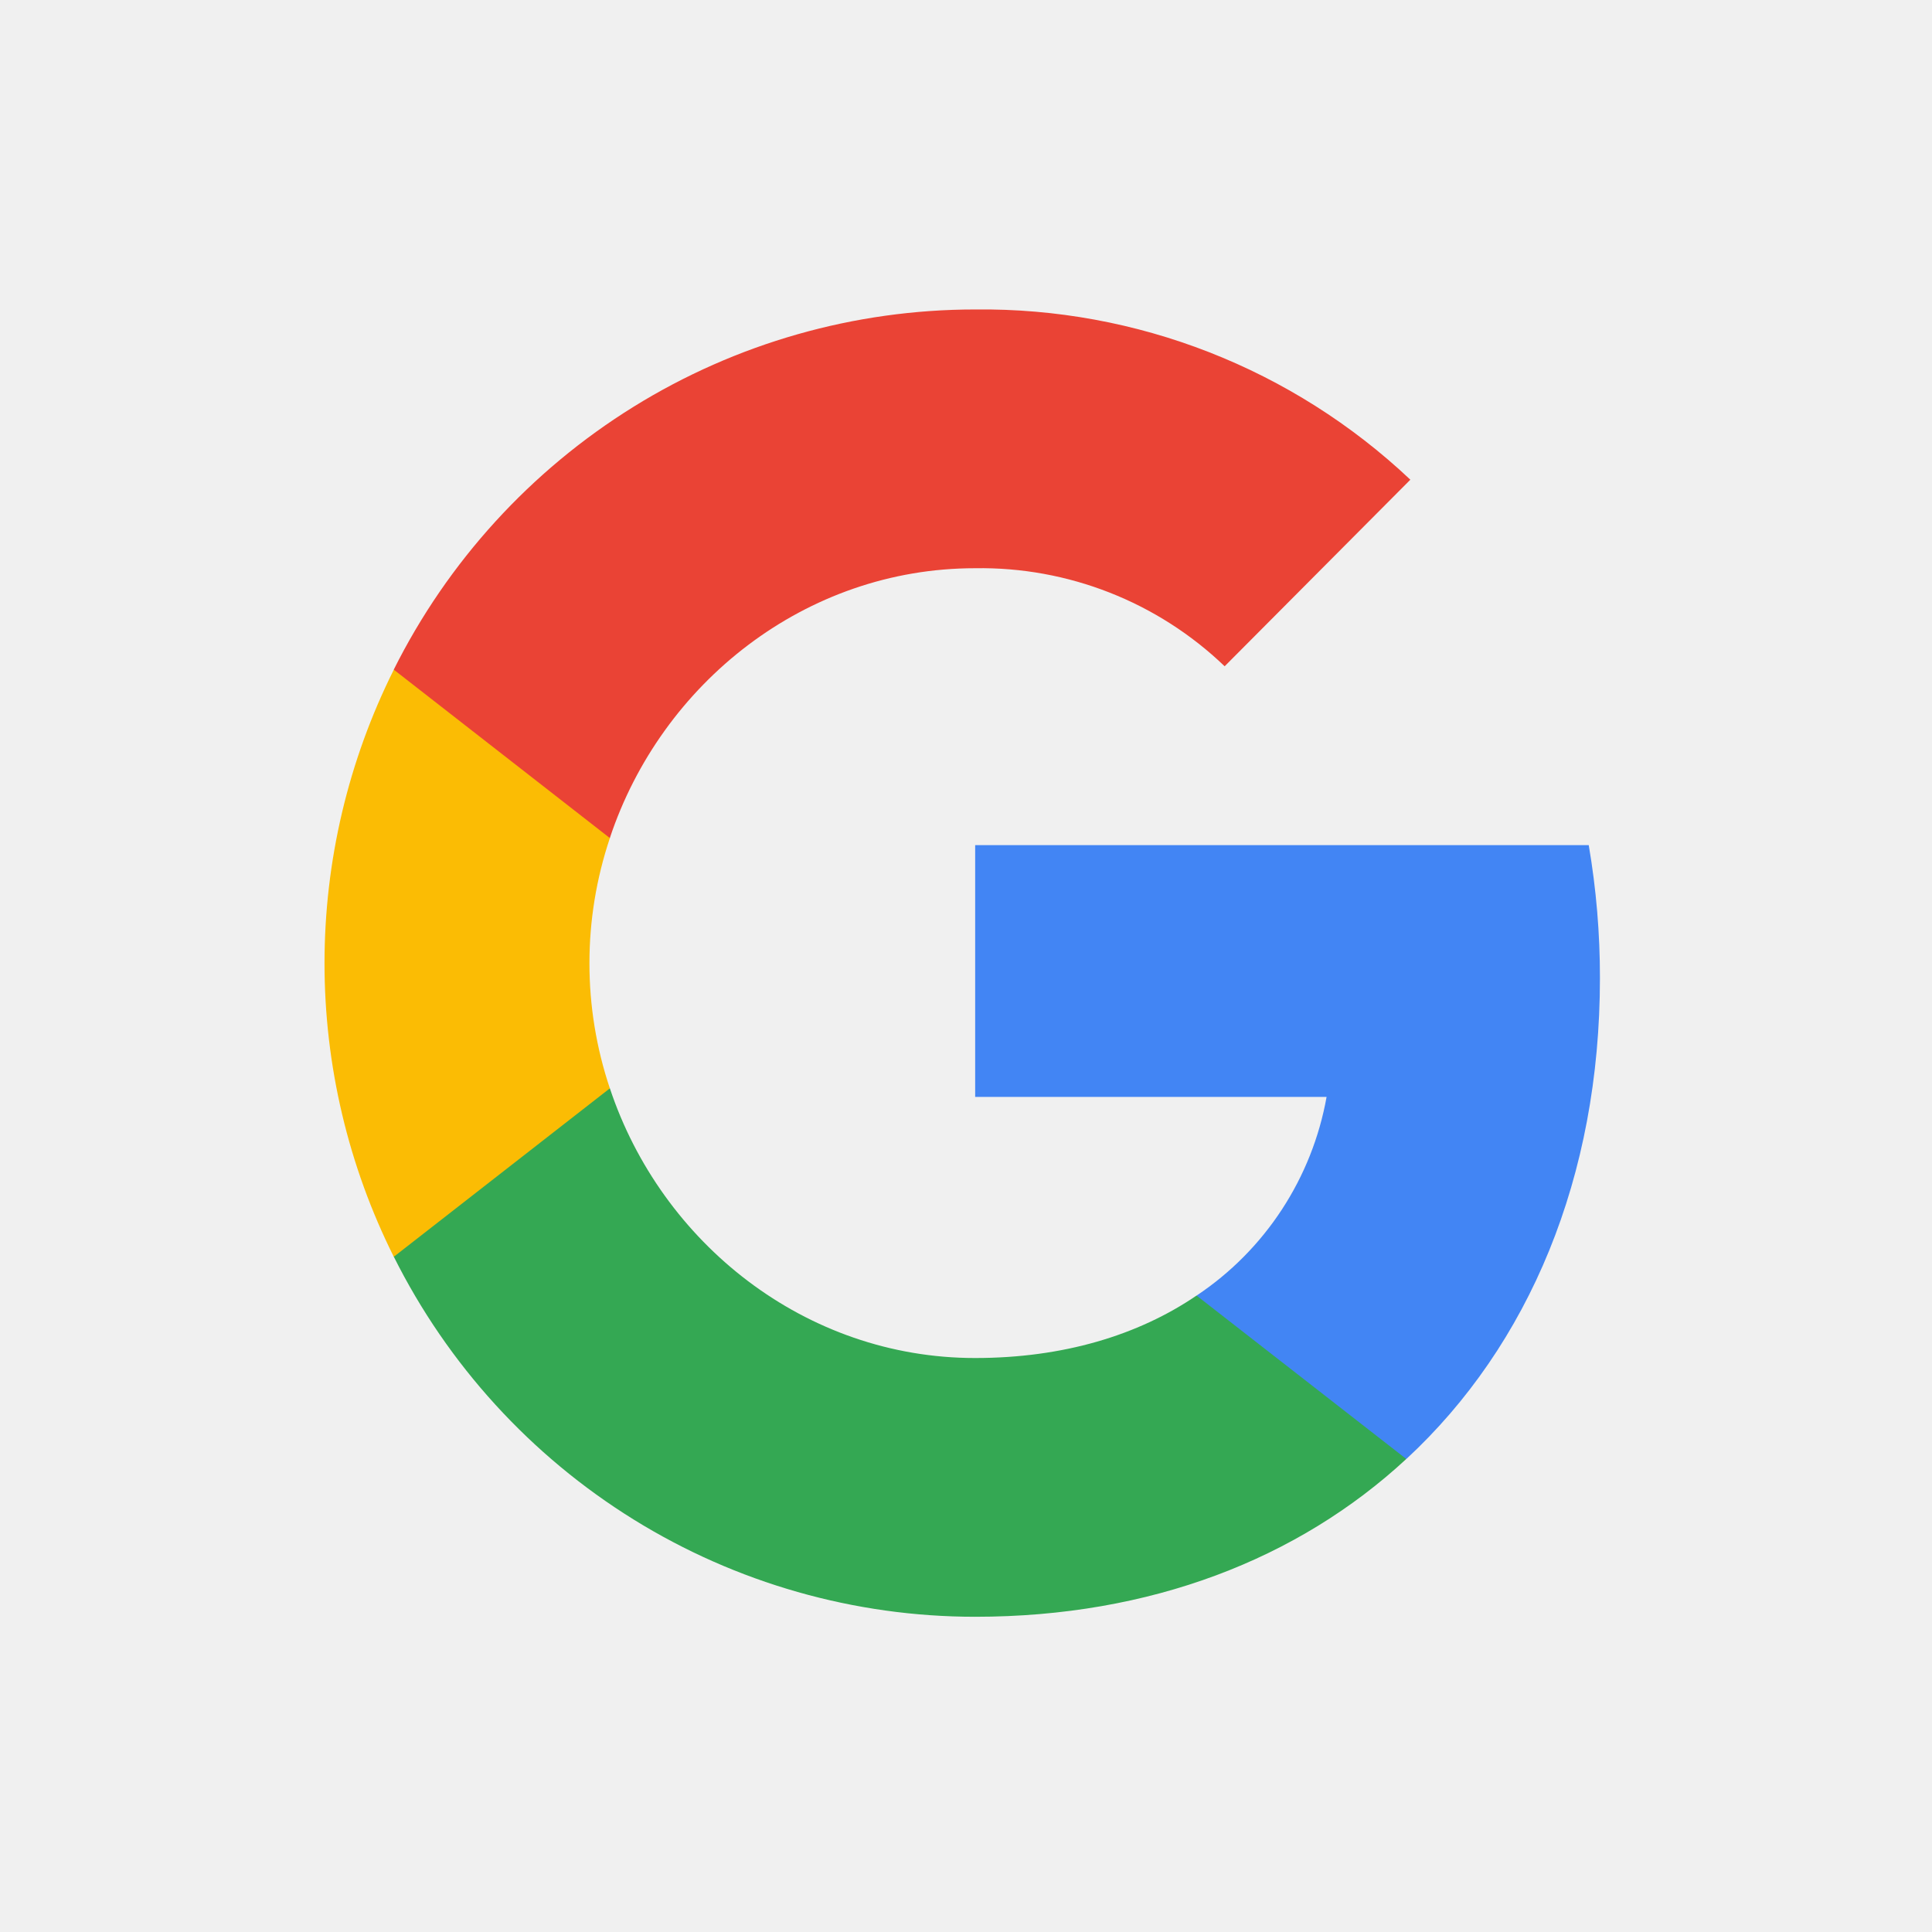
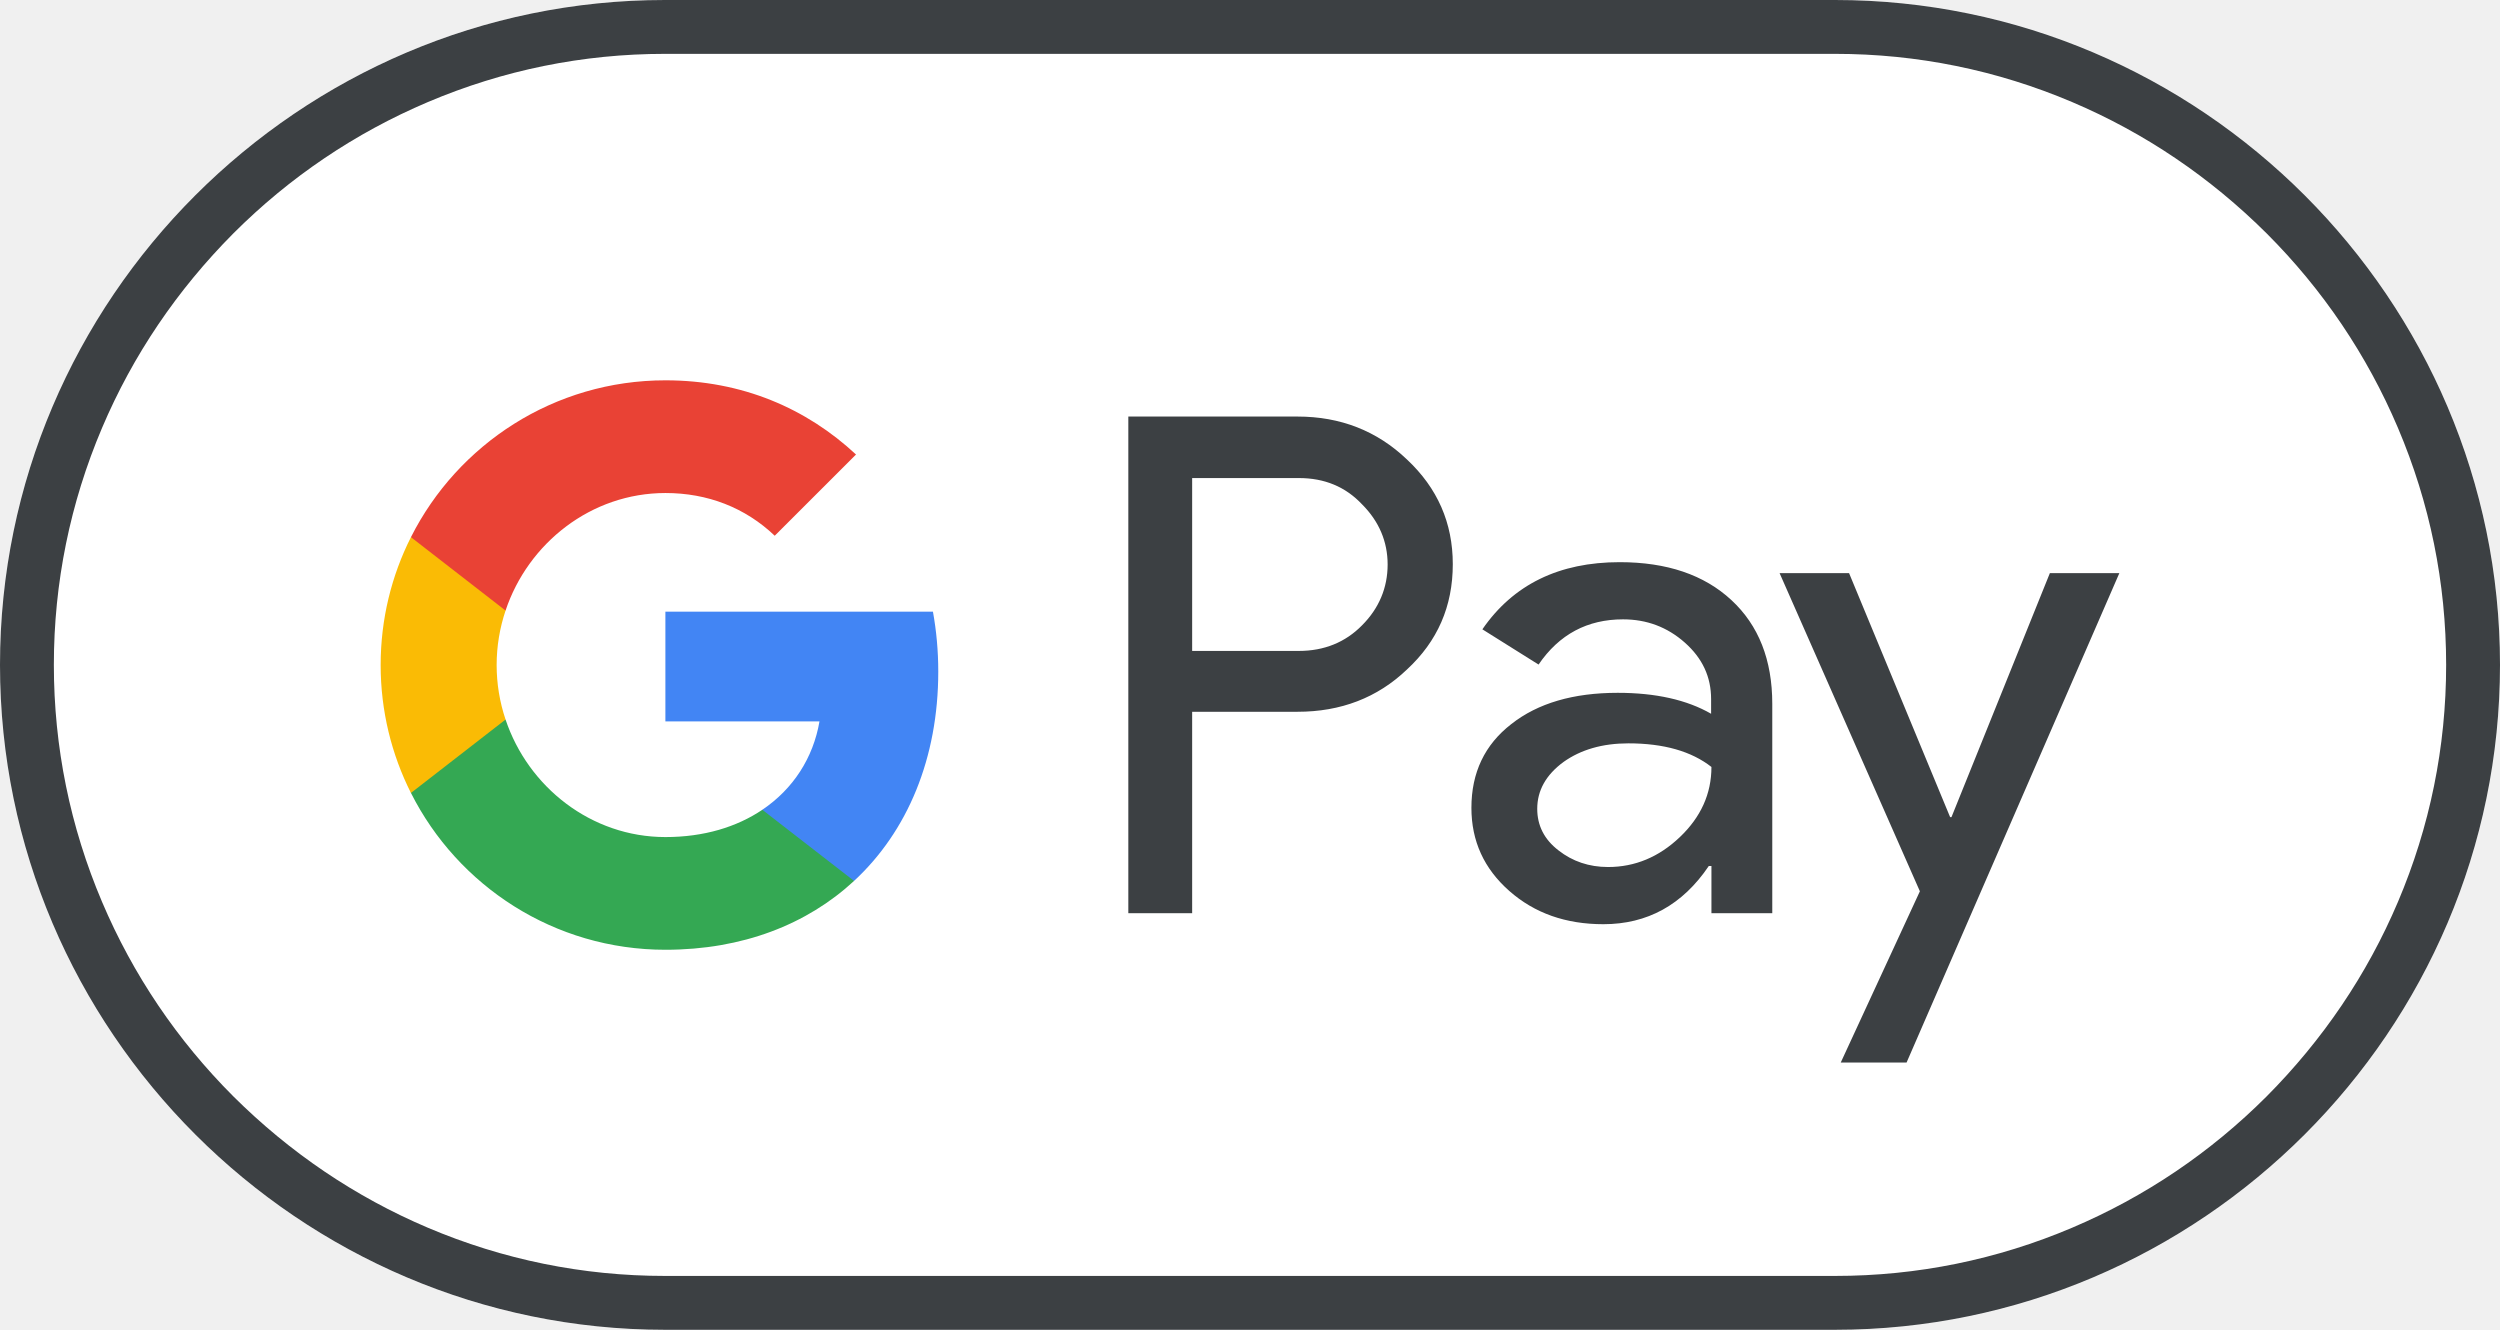
- <svg xmlns="http://www.w3.org/2000/svg" width="256" height="256">
-   <path d="M212 129.597a103.646 103.646 0 00-1.484-17.613h-81.301v33.36h46.565a40.196 40.196 0 01-5.929 14.931 39.99 39.99 0 01-11.289 11.391v21.654h27.791C202.625 178.246 212 155.955 212 129.597z" fill="#4285F4" />
-   <path d="M129.202 214.231c23.265 0 42.854-7.675 57.138-20.908l-27.791-21.655c-7.735 5.269-17.697 8.277-29.347 8.277-22.486 0-41.572-15.23-48.397-35.754h-28.63v22.316a86.464 86.464 0 0031.78 34.833 85.913 85.913 0 0045.247 12.891z" fill="#34A853" />
-   <path d="M80.809 144.213a52.13 52.13 0 010-33.155V88.742h-28.63A86.949 86.949 0 0043 127.636a86.95 86.95 0 009.18 38.893l28.629-22.316z" fill="#FBBC04" />
-   <path d="M129.202 75.292a46.685 46.685 0 0133.071 12.992l24.606-24.722c-15.603-14.724-36.273-22.807-57.677-22.556a85.908 85.908 0 00-45.247 12.89 86.467 86.467 0 00-31.78 34.833l28.63 22.316c6.825-20.523 25.911-35.753 48.397-35.753z" fill="#EA4335" />
+ <svg xmlns="http://www.w3.org/2000/svg" viewBox="698 552 752 400">
+   <path d="M1250 552H898c-110 0-200 90-200 200s90 200 200 200h352c110 0 200-90 200-200s-90-200-200-200Z" fill="#FFF" />
+   <path d="M1250 568.2c24.7 0 48.7 4.9 71.3 14.5 21.9 9.3 41.5 22.6 58.5 39.5 16.9 16.9 30.2 36.6 39.5 58.5 9.6 22.6 14.5 46.6 14.5 71.3 0 24.7-4.9 48.7-14.5 71.3-9.3 21.9-22.6 41.5-39.5 58.5-16.9 16.9-36.6 30.2-58.5 39.5-22.6 9.6-46.6 14.5-71.3 14.5H898c-24.7 0-48.7-4.9-71.3-14.5-21.9-9.3-41.5-22.6-58.5-39.5-16.9-16.9-30.2-36.6-39.5-58.5-9.6-22.6-14.5-46.6-14.5-71.3 0-24.7 4.9-48.7 14.5-71.3 9.3-21.9 22.6-41.5 39.5-58.5 16.9-16.9 36.6-30.2 58.5-39.5 22.6-9.6 46.6-14.5 71.3-14.5h352Zm0-16.2H898c-110 0-200 90-200 200s90 200 200 200h352c110 0 200-90 200-200s-90-200-200-200Z" fill="#3C4043" />
+   <path d="M1056.6 766.2v60.5h-19.2V677.3h50.9c12.9 0 23.9 4.3 32.9 12.9 9.2 8.6 13.8 19.1 13.8 31.5 0 12.7-4.6 23.2-13.8 31.7-8.9 8.5-19.9 12.7-32.9 12.7h-31.7v.1Zm0-70.5v52.1h32.1c7.6 0 14-2.6 19-7.7 5.1-5.1 7.7-11.3 7.7-18.3 0-6.9-2.6-13-7.7-18.1-5-5.3-11.3-7.9-19-7.9h-32.1v-.1Zm128.6 25.4c14.2 0 25.4 3.8 33.6 11.4 8.2 7.6 12.3 18 12.3 31.2v63h-18.3v-14.2h-.8c-7.9 11.7-18.5 17.5-31.7 17.5-11.3 0-20.7-3.3-28.3-10-7.6-6.7-11.4-15-11.4-25 0-10.6 4-19 12-25.2 8-6.3 18.7-9.4 32-9.4 11.4 0 20.8 2.1 28.1 6.3v-4.4c0-6.7-2.6-12.3-7.9-17-5.3-4.7-11.5-7-18.6-7-10.7 0-19.2 4.5-25.4 13.6l-16.9-10.6c9.3-13.5 23.1-20.2 41.3-20.2Zm-24.8 74.2c0 5 2.1 9.2 6.4 12.5 4.2 3.3 9.2 5 14.9 5 8.1 0 15.3-3 21.6-9 6.3-6 9.5-13 9.5-21.1-6-4.7-14.3-7.1-25-7.1-7.8 0-14.3 1.9-19.5 5.6-5.3 3.9-7.9 8.6-7.9 14.1Zm175.1-70.9-64 147.2h-19.8l23.8-51.5-42.2-95.7h20.9l30.4 73.4h.4l29.6-73.4h20.9Z" fill="#3C4043" />
+   <path d="M980.23 754c0-6.26-.56-12.25-1.6-18.01h-80.48v33l46.35.01c-1.88 10.98-7.93 20.34-17.2 26.58v21.41h27.59c16.11-14.91 25.34-36.95 25.34-62.99Z" fill="#4285F4" />
+   <path d="M927.31 795.58c-7.68 5.18-17.57 8.21-29.14 8.21-22.35 0-41.31-15.06-48.1-35.36h-28.46v22.08c14.1 27.98 43.08 47.18 76.56 47.18 23.14 0 42.58-7.61 56.73-20.71l-27.59-21.4Z" fill="#34A853" />
+   <path d="M847.39 752.05c0-5.7.95-11.21 2.68-16.39v-22.08h-28.46c-5.83 11.57-9.11 24.63-9.11 38.47s3.29 26.9 9.11 38.47l28.46-22.08a51.657 51.657 0 0 1-2.68-16.39Z" fill="#FABB05" />
+   <path d="M898.17 700.3c12.63 0 23.94 4.35 32.87 12.85l24.45-24.43c-14.85-13.83-34.21-22.32-57.32-22.32-33.47 0-62.46 19.2-76.56 47.18l28.46 22.08c6.79-20.3 25.75-35.36 48.1-35.36Z" fill="#E94235" />
</svg>
